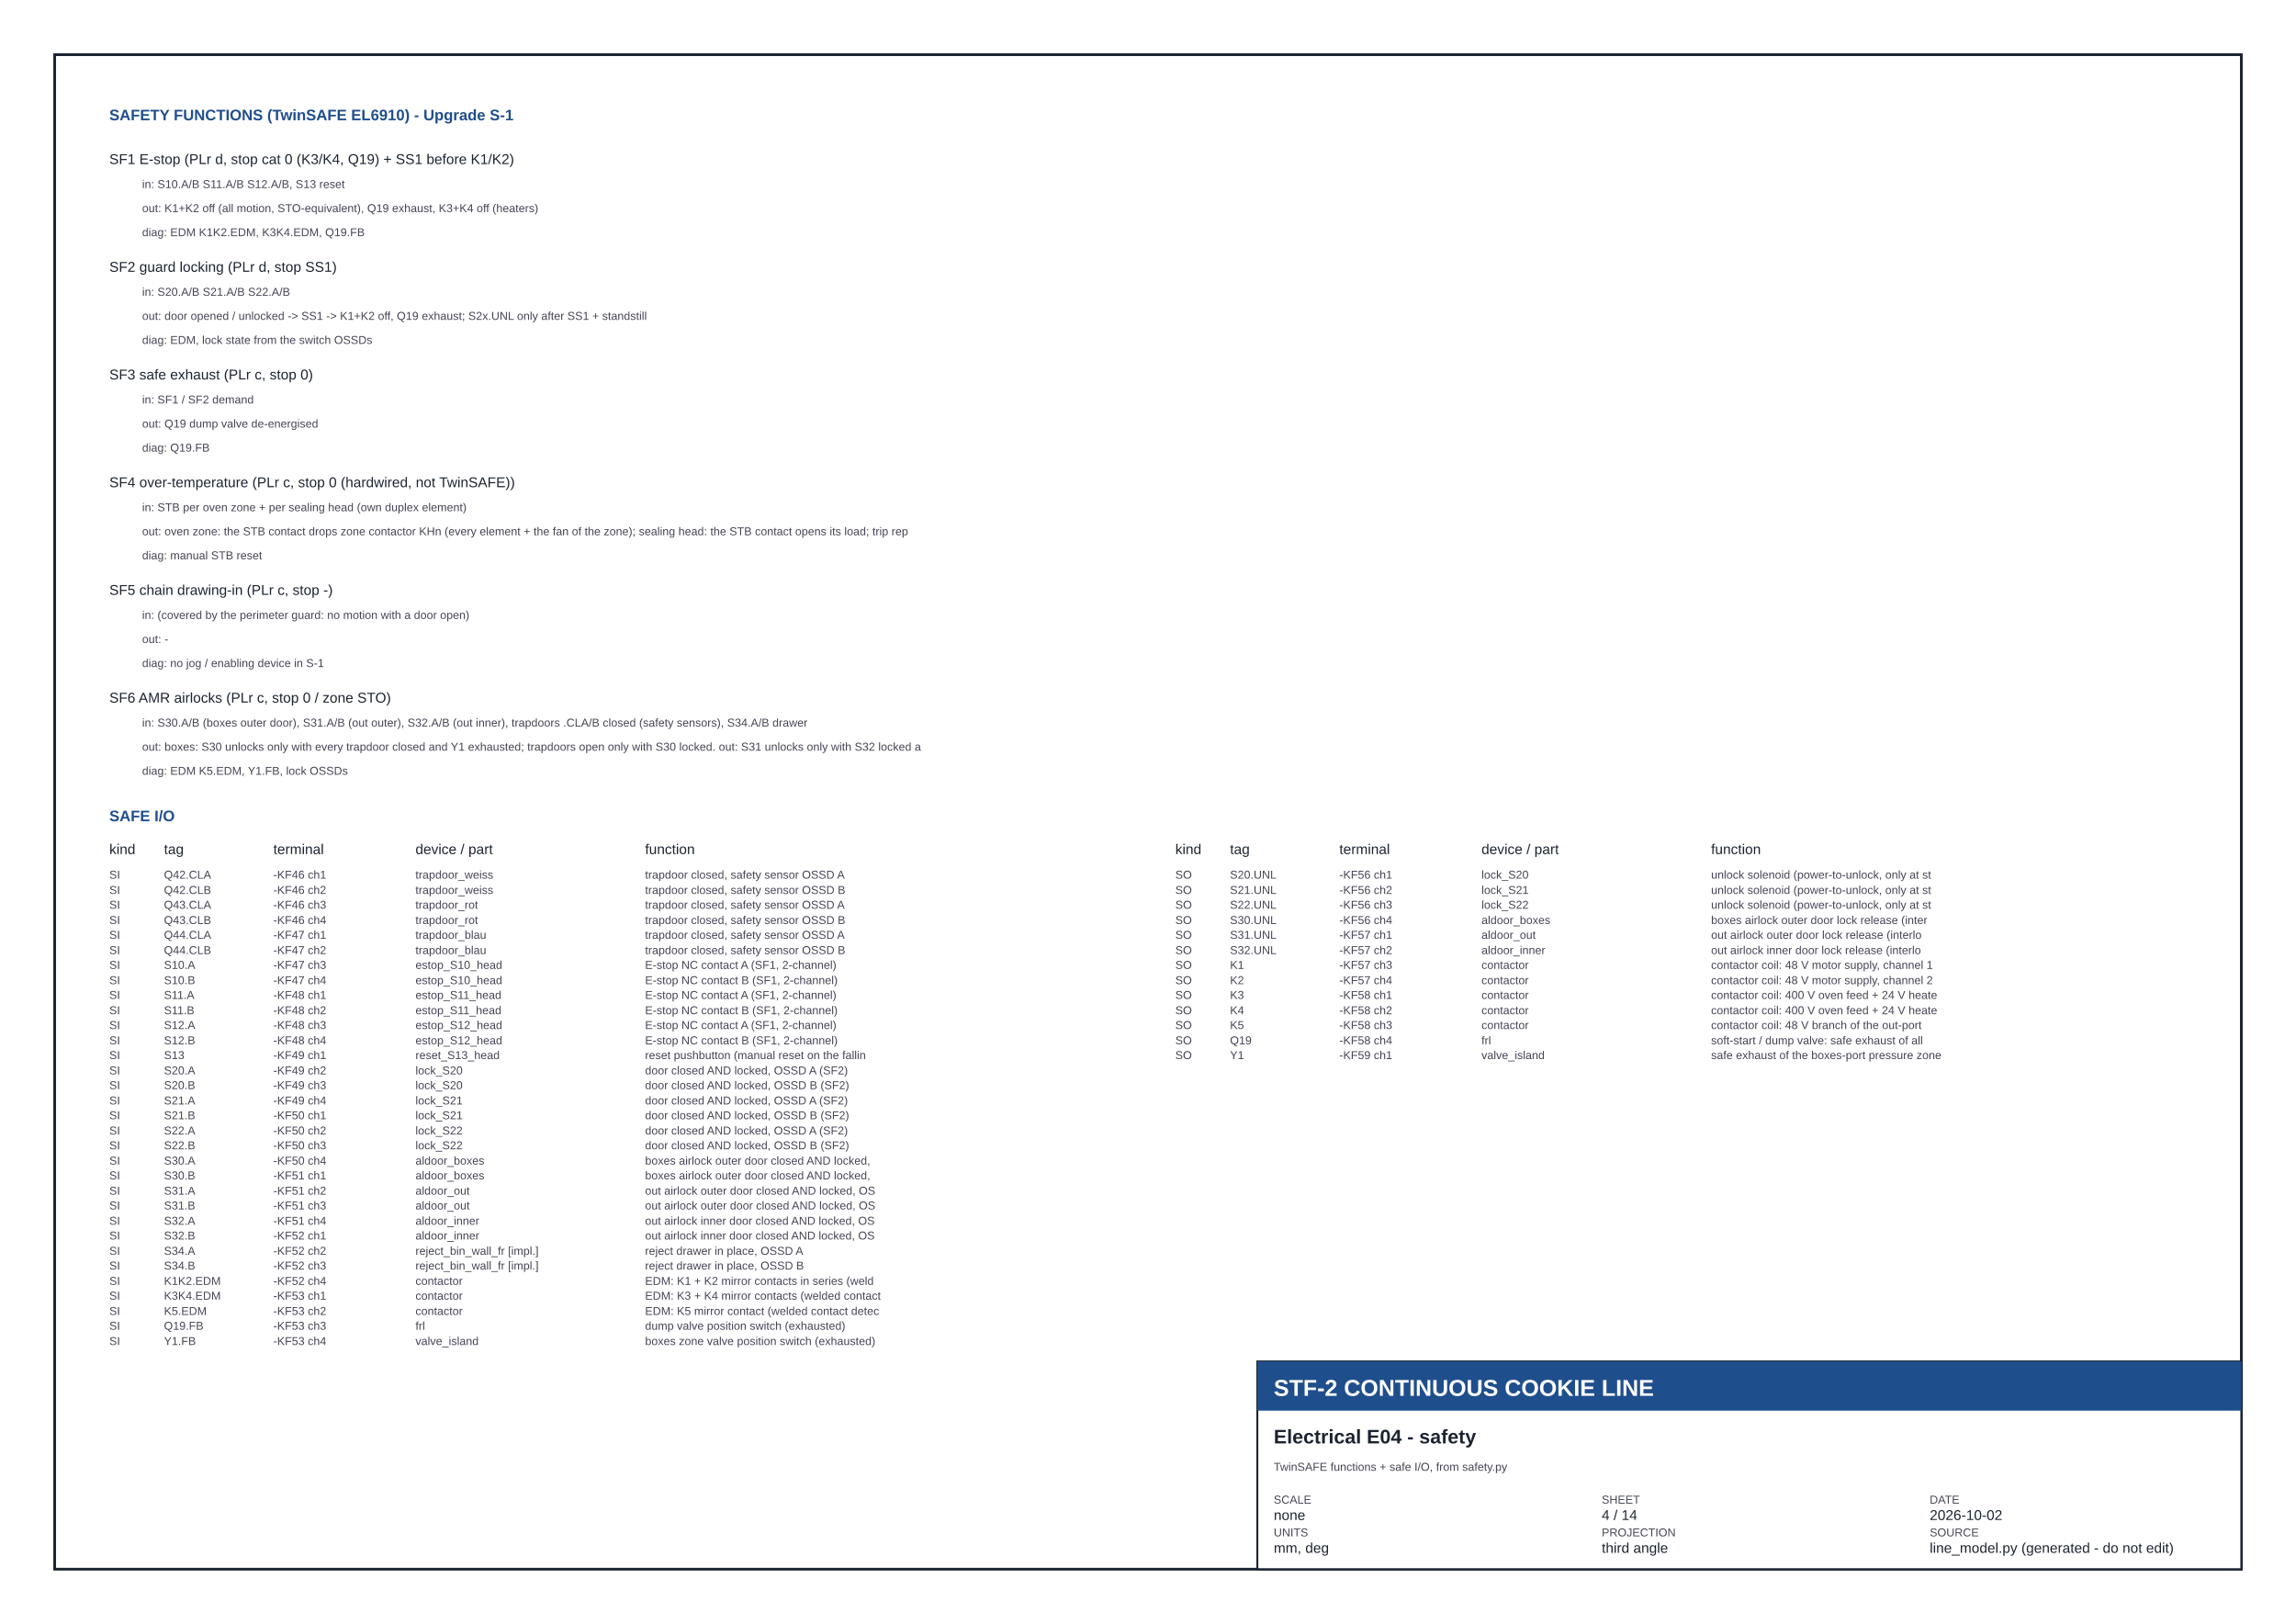
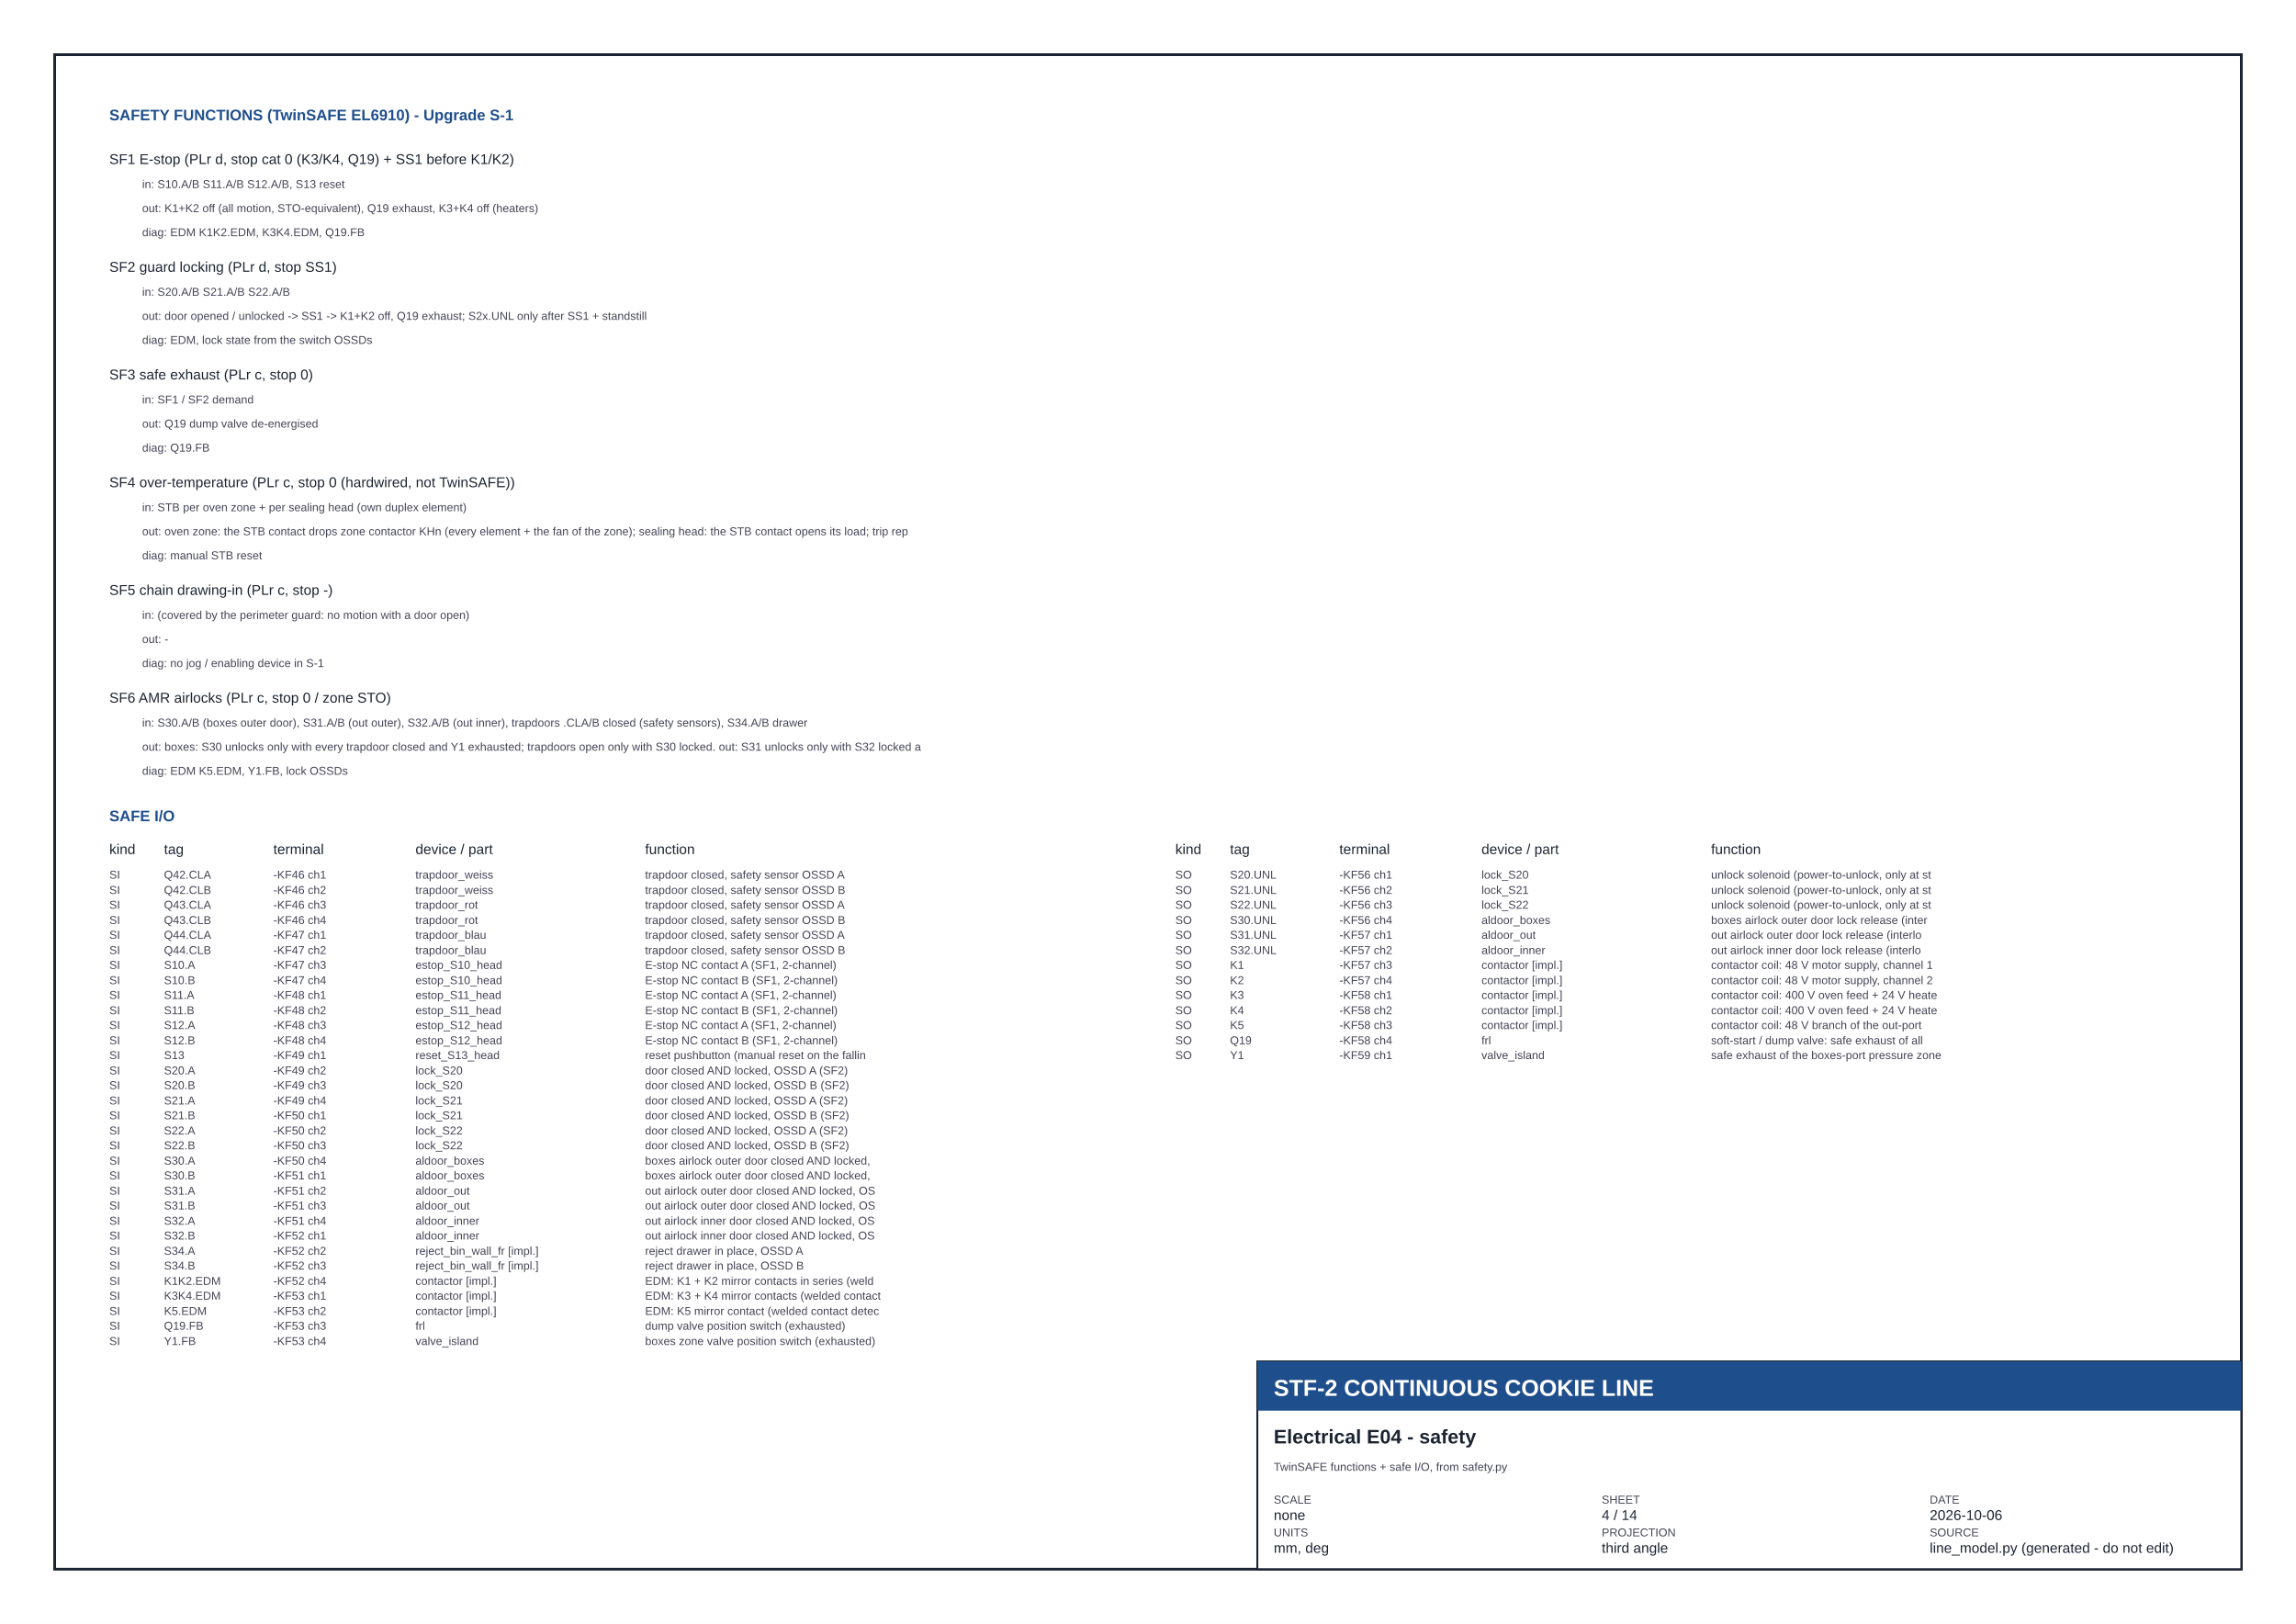
<svg xmlns="http://www.w3.org/2000/svg" width="420mm" height="297mm" viewBox="0 0 420 297">
  <defs>
    <marker id="a" viewBox="0 0 10 10" refX="5" refY="5" markerWidth="4" markerHeight="4" orient="auto-start-reverse">
      <path d="M0,2 L10,5 L0,8 z" fill="#1b2330" />
    </marker>
    <marker id="f" viewBox="0 0 10 10" refX="5" refY="5" markerWidth="5" markerHeight="5" orient="auto">
      <path d="M0,1 L10,5 L0,9 z" fill="#1f4e8c" />
    </marker>
    <pattern id="hatch" width="1.6" height="1.6" patternUnits="userSpaceOnUse" patternTransform="rotate(45)">
      <rect width="1.6" height="1.6" fill="#eef1f5" />
      <line x1="0" y1="0" x2="0" y2="1.6" stroke="#1b2330" stroke-width=".18" />
    </pattern>
  </defs>
  <style>
text{font-family:'Helvetica Neue',Arial,sans-serif;fill:#1b2330}
.vt{font-size:3.2px;font-weight:700;letter-spacing:.3px}
.dt{font-size:2.3px}
.dim{stroke:#1b2330;stroke-width:.15;fill:none}
.ext{stroke:#1b2330;stroke-width:.1}
.tb{font-size:2.6px}.tbh{font-size:4.2px;font-weight:700}.tbs{font-size:2.1px;fill:#445}
.nt{font-size:2.3px}.nh{font-size:2.8px;font-weight:700;fill:#1f4e8c}
.co{font-size:2.1px}.col{stroke:#1f4e8c;stroke-width:.15}
</style>
  <rect width="420" height="297" fill="#ffffff" />
  <rect x="10" y="10" width="400" height="277" fill="none" stroke="#1b2330" stroke-width=".5" />
  <text x="20.0" y="22.0" class="nh" text-anchor="start">SAFETY FUNCTIONS (TwinSAFE EL6910) - Upgrade S-1</text>
  <text x="20.0" y="30.0" class="tb" text-anchor="start">SF1  E-stop  (PLr d, stop cat 0 (K3/K4, Q19) + SS1 before K1/K2)</text>
  <text x="26.0" y="34.4" class="tbs" text-anchor="start">in:  S10.A/B S11.A/B S12.A/B, S13 reset</text>
  <text x="26.0" y="38.8" class="tbs" text-anchor="start">out: K1+K2 off (all motion, STO-equivalent), Q19 exhaust, K3+K4 off (heaters)</text>
  <text x="26.0" y="43.2" class="tbs" text-anchor="start">diag: EDM K1K2.EDM, K3K4.EDM, Q19.FB</text>
  <text x="20.0" y="49.7" class="tb" text-anchor="start">SF2  guard locking  (PLr d, stop SS1)</text>
  <text x="26.0" y="54.1" class="tbs" text-anchor="start">in:  S20.A/B S21.A/B S22.A/B</text>
  <text x="26.0" y="58.5" class="tbs" text-anchor="start">out: door opened / unlocked -&gt; SS1 -&gt; K1+K2 off, Q19 exhaust; S2x.UNL only after SS1 + standstill</text>
  <text x="26.0" y="62.9" class="tbs" text-anchor="start">diag: EDM, lock state from the switch OSSDs</text>
  <text x="20.0" y="69.4" class="tb" text-anchor="start">SF3  safe exhaust  (PLr c, stop 0)</text>
  <text x="26.0" y="73.8" class="tbs" text-anchor="start">in:  SF1 / SF2 demand</text>
  <text x="26.0" y="78.2" class="tbs" text-anchor="start">out: Q19 dump valve de-energised</text>
  <text x="26.0" y="82.6" class="tbs" text-anchor="start">diag: Q19.FB</text>
  <text x="20.0" y="89.1" class="tb" text-anchor="start">SF4  over-temperature  (PLr c, stop 0 (hardwired, not TwinSAFE))</text>
  <text x="26.0" y="93.5" class="tbs" text-anchor="start">in:  STB per oven zone + per sealing head (own duplex element)</text>
  <text x="26.0" y="97.9" class="tbs" text-anchor="start">out: oven zone: the STB contact drops zone contactor KHn (every element + the fan of the zone); sealing head: the STB contact opens its load; trip rep</text>
  <text x="26.0" y="102.3" class="tbs" text-anchor="start">diag: manual STB reset</text>
  <text x="20.0" y="108.8" class="tb" text-anchor="start">SF5  chain drawing-in  (PLr c, stop -)</text>
  <text x="26.0" y="113.2" class="tbs" text-anchor="start">in:  (covered by the perimeter guard: no motion with a door open)</text>
  <text x="26.0" y="117.6" class="tbs" text-anchor="start">out: -</text>
  <text x="26.0" y="122.0" class="tbs" text-anchor="start">diag: no jog / enabling device in S-1</text>
  <text x="20.0" y="128.5" class="tb" text-anchor="start">SF6  AMR airlocks  (PLr c, stop 0 / zone STO)</text>
  <text x="26.0" y="132.9" class="tbs" text-anchor="start">in:  S30.A/B (boxes outer door), S31.A/B (out outer), S32.A/B (out inner), trapdoors .CLA/B closed (safety sensors), S34.A/B drawer</text>
  <text x="26.0" y="137.3" class="tbs" text-anchor="start">out: boxes: S30 unlocks only with every trapdoor closed and Y1 exhausted; trapdoors open only with S30 locked. out: S31 unlocks only with S32 locked a</text>
  <text x="26.0" y="141.7" class="tbs" text-anchor="start">diag: EDM K5.EDM, Y1.FB, lock OSSDs</text>
  <text x="20.0" y="150.2" class="nh" text-anchor="start">SAFE I/O</text>
  <text x="20.0" y="156.2" class="tb" text-anchor="start">kind</text>
  <text x="30.0" y="156.2" class="tb" text-anchor="start">tag</text>
  <text x="50.0" y="156.2" class="tb" text-anchor="start">terminal</text>
  <text x="76.0" y="156.2" class="tb" text-anchor="start">device / part</text>
  <text x="118.0" y="156.2" class="tb" text-anchor="start">function</text>
  <text x="20.0" y="160.7" class="tbs" text-anchor="start">SI</text>
  <text x="30.0" y="160.7" class="tbs" text-anchor="start">Q42.CLA</text>
  <text x="50.0" y="160.7" class="tbs" text-anchor="start">-KF46 ch1</text>
  <text x="76.0" y="160.7" class="tbs" text-anchor="start">trapdoor_weiss</text>
  <text x="118.0" y="160.7" class="tbs" text-anchor="start">trapdoor closed, safety sensor OSSD A</text>
  <text x="20.0" y="163.5" class="tbs" text-anchor="start">SI</text>
  <text x="30.0" y="163.5" class="tbs" text-anchor="start">Q42.CLB</text>
  <text x="50.0" y="163.5" class="tbs" text-anchor="start">-KF46 ch2</text>
  <text x="76.0" y="163.5" class="tbs" text-anchor="start">trapdoor_weiss</text>
  <text x="118.0" y="163.5" class="tbs" text-anchor="start">trapdoor closed, safety sensor OSSD B</text>
  <text x="20.0" y="166.2" class="tbs" text-anchor="start">SI</text>
  <text x="30.0" y="166.2" class="tbs" text-anchor="start">Q43.CLA</text>
  <text x="50.0" y="166.2" class="tbs" text-anchor="start">-KF46 ch3</text>
  <text x="76.0" y="166.2" class="tbs" text-anchor="start">trapdoor_rot</text>
  <text x="118.0" y="166.2" class="tbs" text-anchor="start">trapdoor closed, safety sensor OSSD A</text>
  <text x="20.0" y="169.0" class="tbs" text-anchor="start">SI</text>
  <text x="30.0" y="169.0" class="tbs" text-anchor="start">Q43.CLB</text>
  <text x="50.0" y="169.0" class="tbs" text-anchor="start">-KF46 ch4</text>
  <text x="76.0" y="169.0" class="tbs" text-anchor="start">trapdoor_rot</text>
  <text x="118.0" y="169.0" class="tbs" text-anchor="start">trapdoor closed, safety sensor OSSD B</text>
  <text x="20.0" y="171.7" class="tbs" text-anchor="start">SI</text>
  <text x="30.0" y="171.7" class="tbs" text-anchor="start">Q44.CLA</text>
  <text x="50.0" y="171.7" class="tbs" text-anchor="start">-KF47 ch1</text>
  <text x="76.0" y="171.7" class="tbs" text-anchor="start">trapdoor_blau</text>
  <text x="118.0" y="171.7" class="tbs" text-anchor="start">trapdoor closed, safety sensor OSSD A</text>
  <text x="20.0" y="174.5" class="tbs" text-anchor="start">SI</text>
  <text x="30.0" y="174.5" class="tbs" text-anchor="start">Q44.CLB</text>
  <text x="50.0" y="174.5" class="tbs" text-anchor="start">-KF47 ch2</text>
  <text x="76.0" y="174.5" class="tbs" text-anchor="start">trapdoor_blau</text>
  <text x="118.0" y="174.5" class="tbs" text-anchor="start">trapdoor closed, safety sensor OSSD B</text>
  <text x="20.0" y="177.2" class="tbs" text-anchor="start">SI</text>
  <text x="30.0" y="177.2" class="tbs" text-anchor="start">S10.A</text>
  <text x="50.0" y="177.2" class="tbs" text-anchor="start">-KF47 ch3</text>
  <text x="76.0" y="177.2" class="tbs" text-anchor="start">estop_S10_head</text>
  <text x="118.0" y="177.2" class="tbs" text-anchor="start">E-stop NC contact A (SF1, 2-channel)</text>
  <text x="20.0" y="180.0" class="tbs" text-anchor="start">SI</text>
  <text x="30.0" y="180.0" class="tbs" text-anchor="start">S10.B</text>
  <text x="50.0" y="180.0" class="tbs" text-anchor="start">-KF47 ch4</text>
  <text x="76.0" y="180.0" class="tbs" text-anchor="start">estop_S10_head</text>
  <text x="118.0" y="180.0" class="tbs" text-anchor="start">E-stop NC contact B (SF1, 2-channel)</text>
  <text x="20.0" y="182.7" class="tbs" text-anchor="start">SI</text>
  <text x="30.0" y="182.7" class="tbs" text-anchor="start">S11.A</text>
  <text x="50.0" y="182.7" class="tbs" text-anchor="start">-KF48 ch1</text>
  <text x="76.0" y="182.7" class="tbs" text-anchor="start">estop_S11_head</text>
  <text x="118.0" y="182.7" class="tbs" text-anchor="start">E-stop NC contact A (SF1, 2-channel)</text>
  <text x="20.0" y="185.5" class="tbs" text-anchor="start">SI</text>
  <text x="30.0" y="185.5" class="tbs" text-anchor="start">S11.B</text>
  <text x="50.0" y="185.5" class="tbs" text-anchor="start">-KF48 ch2</text>
  <text x="76.0" y="185.5" class="tbs" text-anchor="start">estop_S11_head</text>
  <text x="118.0" y="185.5" class="tbs" text-anchor="start">E-stop NC contact B (SF1, 2-channel)</text>
  <text x="20.0" y="188.2" class="tbs" text-anchor="start">SI</text>
  <text x="30.0" y="188.2" class="tbs" text-anchor="start">S12.A</text>
  <text x="50.0" y="188.2" class="tbs" text-anchor="start">-KF48 ch3</text>
  <text x="76.0" y="188.2" class="tbs" text-anchor="start">estop_S12_head</text>
  <text x="118.0" y="188.2" class="tbs" text-anchor="start">E-stop NC contact A (SF1, 2-channel)</text>
  <text x="20.0" y="191.0" class="tbs" text-anchor="start">SI</text>
  <text x="30.0" y="191.0" class="tbs" text-anchor="start">S12.B</text>
  <text x="50.0" y="191.0" class="tbs" text-anchor="start">-KF48 ch4</text>
  <text x="76.0" y="191.0" class="tbs" text-anchor="start">estop_S12_head</text>
  <text x="118.0" y="191.0" class="tbs" text-anchor="start">E-stop NC contact B (SF1, 2-channel)</text>
  <text x="20.0" y="193.7" class="tbs" text-anchor="start">SI</text>
  <text x="30.0" y="193.7" class="tbs" text-anchor="start">S13</text>
  <text x="50.0" y="193.7" class="tbs" text-anchor="start">-KF49 ch1</text>
  <text x="76.0" y="193.7" class="tbs" text-anchor="start">reset_S13_head</text>
  <text x="118.0" y="193.7" class="tbs" text-anchor="start">reset pushbutton (manual reset on the fallin</text>
  <text x="20.0" y="196.5" class="tbs" text-anchor="start">SI</text>
  <text x="30.0" y="196.5" class="tbs" text-anchor="start">S20.A</text>
  <text x="50.0" y="196.5" class="tbs" text-anchor="start">-KF49 ch2</text>
  <text x="76.0" y="196.5" class="tbs" text-anchor="start">lock_S20</text>
  <text x="118.0" y="196.5" class="tbs" text-anchor="start">door closed AND locked, OSSD A (SF2)</text>
  <text x="20.0" y="199.2" class="tbs" text-anchor="start">SI</text>
  <text x="30.0" y="199.2" class="tbs" text-anchor="start">S20.B</text>
  <text x="50.0" y="199.2" class="tbs" text-anchor="start">-KF49 ch3</text>
  <text x="76.0" y="199.2" class="tbs" text-anchor="start">lock_S20</text>
  <text x="118.0" y="199.2" class="tbs" text-anchor="start">door closed AND locked, OSSD B (SF2)</text>
  <text x="20.0" y="202.0" class="tbs" text-anchor="start">SI</text>
  <text x="30.0" y="202.0" class="tbs" text-anchor="start">S21.A</text>
  <text x="50.0" y="202.0" class="tbs" text-anchor="start">-KF49 ch4</text>
  <text x="76.0" y="202.0" class="tbs" text-anchor="start">lock_S21</text>
  <text x="118.0" y="202.0" class="tbs" text-anchor="start">door closed AND locked, OSSD A (SF2)</text>
  <text x="20.0" y="204.7" class="tbs" text-anchor="start">SI</text>
  <text x="30.0" y="204.7" class="tbs" text-anchor="start">S21.B</text>
  <text x="50.0" y="204.7" class="tbs" text-anchor="start">-KF50 ch1</text>
  <text x="76.0" y="204.7" class="tbs" text-anchor="start">lock_S21</text>
  <text x="118.0" y="204.7" class="tbs" text-anchor="start">door closed AND locked, OSSD B (SF2)</text>
  <text x="20.0" y="207.5" class="tbs" text-anchor="start">SI</text>
  <text x="30.0" y="207.5" class="tbs" text-anchor="start">S22.A</text>
  <text x="50.0" y="207.5" class="tbs" text-anchor="start">-KF50 ch2</text>
  <text x="76.0" y="207.5" class="tbs" text-anchor="start">lock_S22</text>
  <text x="118.0" y="207.5" class="tbs" text-anchor="start">door closed AND locked, OSSD A (SF2)</text>
  <text x="20.0" y="210.2" class="tbs" text-anchor="start">SI</text>
  <text x="30.0" y="210.2" class="tbs" text-anchor="start">S22.B</text>
  <text x="50.0" y="210.2" class="tbs" text-anchor="start">-KF50 ch3</text>
  <text x="76.0" y="210.2" class="tbs" text-anchor="start">lock_S22</text>
  <text x="118.0" y="210.2" class="tbs" text-anchor="start">door closed AND locked, OSSD B (SF2)</text>
  <text x="20.0" y="213.0" class="tbs" text-anchor="start">SI</text>
  <text x="30.0" y="213.0" class="tbs" text-anchor="start">S30.A</text>
  <text x="50.0" y="213.0" class="tbs" text-anchor="start">-KF50 ch4</text>
  <text x="76.0" y="213.0" class="tbs" text-anchor="start">aldoor_boxes</text>
  <text x="118.0" y="213.0" class="tbs" text-anchor="start">boxes airlock outer door closed AND locked, </text>
  <text x="20.0" y="215.7" class="tbs" text-anchor="start">SI</text>
  <text x="30.0" y="215.7" class="tbs" text-anchor="start">S30.B</text>
  <text x="50.0" y="215.7" class="tbs" text-anchor="start">-KF51 ch1</text>
  <text x="76.0" y="215.7" class="tbs" text-anchor="start">aldoor_boxes</text>
  <text x="118.0" y="215.7" class="tbs" text-anchor="start">boxes airlock outer door closed AND locked, </text>
  <text x="20.0" y="218.5" class="tbs" text-anchor="start">SI</text>
  <text x="30.0" y="218.5" class="tbs" text-anchor="start">S31.A</text>
  <text x="50.0" y="218.5" class="tbs" text-anchor="start">-KF51 ch2</text>
  <text x="76.0" y="218.5" class="tbs" text-anchor="start">aldoor_out</text>
  <text x="118.0" y="218.5" class="tbs" text-anchor="start">out airlock outer door closed AND locked, OS</text>
  <text x="20.0" y="221.2" class="tbs" text-anchor="start">SI</text>
  <text x="30.0" y="221.2" class="tbs" text-anchor="start">S31.B</text>
  <text x="50.0" y="221.2" class="tbs" text-anchor="start">-KF51 ch3</text>
  <text x="76.0" y="221.2" class="tbs" text-anchor="start">aldoor_out</text>
  <text x="118.0" y="221.2" class="tbs" text-anchor="start">out airlock outer door closed AND locked, OS</text>
  <text x="20.0" y="224.0" class="tbs" text-anchor="start">SI</text>
  <text x="30.0" y="224.0" class="tbs" text-anchor="start">S32.A</text>
  <text x="50.0" y="224.0" class="tbs" text-anchor="start">-KF51 ch4</text>
  <text x="76.0" y="224.0" class="tbs" text-anchor="start">aldoor_inner</text>
  <text x="118.0" y="224.0" class="tbs" text-anchor="start">out airlock inner door closed AND locked, OS</text>
  <text x="20.0" y="226.7" class="tbs" text-anchor="start">SI</text>
  <text x="30.0" y="226.7" class="tbs" text-anchor="start">S32.B</text>
  <text x="50.0" y="226.7" class="tbs" text-anchor="start">-KF52 ch1</text>
  <text x="76.0" y="226.7" class="tbs" text-anchor="start">aldoor_inner</text>
  <text x="118.0" y="226.7" class="tbs" text-anchor="start">out airlock inner door closed AND locked, OS</text>
  <text x="20.0" y="229.5" class="tbs" text-anchor="start">SI</text>
  <text x="30.0" y="229.5" class="tbs" text-anchor="start">S34.A</text>
  <text x="50.0" y="229.5" class="tbs" text-anchor="start">-KF52 ch2</text>
  <text x="76.0" y="229.5" class="tbs" text-anchor="start">reject_bin_wall_fr [impl.]</text>
  <text x="118.0" y="229.5" class="tbs" text-anchor="start">reject drawer in place, OSSD A</text>
  <text x="20.0" y="232.2" class="tbs" text-anchor="start">SI</text>
  <text x="30.0" y="232.2" class="tbs" text-anchor="start">S34.B</text>
  <text x="50.0" y="232.2" class="tbs" text-anchor="start">-KF52 ch3</text>
  <text x="76.0" y="232.2" class="tbs" text-anchor="start">reject_bin_wall_fr [impl.]</text>
  <text x="118.0" y="232.2" class="tbs" text-anchor="start">reject drawer in place, OSSD B</text>
  <text x="20.0" y="235.0" class="tbs" text-anchor="start">SI</text>
  <text x="30.0" y="235.0" class="tbs" text-anchor="start">K1K2.EDM</text>
  <text x="50.0" y="235.0" class="tbs" text-anchor="start">-KF52 ch4</text>
-   <text x="76.0" y="235.0" class="tbs" text-anchor="start">contactor</text>
+   <text x="76.0" y="235.0" class="tbs" text-anchor="start">contactor [impl.]</text>
  <text x="118.0" y="235.0" class="tbs" text-anchor="start">EDM: K1 + K2 mirror contacts in series (weld</text>
  <text x="20.0" y="237.7" class="tbs" text-anchor="start">SI</text>
  <text x="30.0" y="237.7" class="tbs" text-anchor="start">K3K4.EDM</text>
  <text x="50.0" y="237.7" class="tbs" text-anchor="start">-KF53 ch1</text>
-   <text x="76.0" y="237.7" class="tbs" text-anchor="start">contactor</text>
+   <text x="76.0" y="237.7" class="tbs" text-anchor="start">contactor [impl.]</text>
  <text x="118.0" y="237.7" class="tbs" text-anchor="start">EDM: K3 + K4 mirror contacts (welded contact</text>
  <text x="20.0" y="240.5" class="tbs" text-anchor="start">SI</text>
  <text x="30.0" y="240.5" class="tbs" text-anchor="start">K5.EDM</text>
  <text x="50.0" y="240.5" class="tbs" text-anchor="start">-KF53 ch2</text>
-   <text x="76.0" y="240.5" class="tbs" text-anchor="start">contactor</text>
+   <text x="76.0" y="240.5" class="tbs" text-anchor="start">contactor [impl.]</text>
  <text x="118.0" y="240.5" class="tbs" text-anchor="start">EDM: K5 mirror contact (welded contact detec</text>
  <text x="20.0" y="243.2" class="tbs" text-anchor="start">SI</text>
  <text x="30.0" y="243.2" class="tbs" text-anchor="start">Q19.FB</text>
  <text x="50.0" y="243.2" class="tbs" text-anchor="start">-KF53 ch3</text>
  <text x="76.0" y="243.2" class="tbs" text-anchor="start">frl</text>
  <text x="118.0" y="243.2" class="tbs" text-anchor="start">dump valve position switch (exhausted)</text>
  <text x="20.0" y="246.0" class="tbs" text-anchor="start">SI</text>
  <text x="30.0" y="246.0" class="tbs" text-anchor="start">Y1.FB</text>
  <text x="50.0" y="246.0" class="tbs" text-anchor="start">-KF53 ch4</text>
  <text x="76.0" y="246.0" class="tbs" text-anchor="start">valve_island</text>
  <text x="118.0" y="246.0" class="tbs" text-anchor="start">boxes zone valve position switch (exhausted)</text>
  <text x="215.0" y="156.2" class="tb" text-anchor="start">kind</text>
  <text x="225.0" y="156.2" class="tb" text-anchor="start">tag</text>
  <text x="245.0" y="156.2" class="tb" text-anchor="start">terminal</text>
  <text x="271.0" y="156.2" class="tb" text-anchor="start">device / part</text>
  <text x="313.0" y="156.2" class="tb" text-anchor="start">function</text>
  <text x="215.0" y="160.7" class="tbs" text-anchor="start">SO</text>
  <text x="225.0" y="160.7" class="tbs" text-anchor="start">S20.UNL</text>
  <text x="245.0" y="160.7" class="tbs" text-anchor="start">-KF56 ch1</text>
  <text x="271.0" y="160.7" class="tbs" text-anchor="start">lock_S20</text>
  <text x="313.0" y="160.7" class="tbs" text-anchor="start">unlock solenoid (power-to-unlock, only at st</text>
  <text x="215.0" y="163.5" class="tbs" text-anchor="start">SO</text>
  <text x="225.0" y="163.5" class="tbs" text-anchor="start">S21.UNL</text>
  <text x="245.0" y="163.5" class="tbs" text-anchor="start">-KF56 ch2</text>
  <text x="271.0" y="163.5" class="tbs" text-anchor="start">lock_S21</text>
  <text x="313.0" y="163.5" class="tbs" text-anchor="start">unlock solenoid (power-to-unlock, only at st</text>
  <text x="215.0" y="166.2" class="tbs" text-anchor="start">SO</text>
  <text x="225.0" y="166.2" class="tbs" text-anchor="start">S22.UNL</text>
  <text x="245.0" y="166.2" class="tbs" text-anchor="start">-KF56 ch3</text>
  <text x="271.0" y="166.2" class="tbs" text-anchor="start">lock_S22</text>
  <text x="313.0" y="166.2" class="tbs" text-anchor="start">unlock solenoid (power-to-unlock, only at st</text>
  <text x="215.0" y="169.0" class="tbs" text-anchor="start">SO</text>
  <text x="225.0" y="169.0" class="tbs" text-anchor="start">S30.UNL</text>
  <text x="245.0" y="169.0" class="tbs" text-anchor="start">-KF56 ch4</text>
  <text x="271.0" y="169.0" class="tbs" text-anchor="start">aldoor_boxes</text>
  <text x="313.0" y="169.0" class="tbs" text-anchor="start">boxes airlock outer door lock release (inter</text>
  <text x="215.0" y="171.7" class="tbs" text-anchor="start">SO</text>
  <text x="225.0" y="171.7" class="tbs" text-anchor="start">S31.UNL</text>
  <text x="245.0" y="171.7" class="tbs" text-anchor="start">-KF57 ch1</text>
  <text x="271.0" y="171.7" class="tbs" text-anchor="start">aldoor_out</text>
  <text x="313.0" y="171.7" class="tbs" text-anchor="start">out airlock outer door lock release (interlo</text>
  <text x="215.0" y="174.5" class="tbs" text-anchor="start">SO</text>
  <text x="225.0" y="174.5" class="tbs" text-anchor="start">S32.UNL</text>
  <text x="245.0" y="174.5" class="tbs" text-anchor="start">-KF57 ch2</text>
  <text x="271.0" y="174.5" class="tbs" text-anchor="start">aldoor_inner</text>
  <text x="313.0" y="174.5" class="tbs" text-anchor="start">out airlock inner door lock release (interlo</text>
  <text x="215.0" y="177.2" class="tbs" text-anchor="start">SO</text>
  <text x="225.0" y="177.2" class="tbs" text-anchor="start">K1</text>
  <text x="245.0" y="177.2" class="tbs" text-anchor="start">-KF57 ch3</text>
-   <text x="271.0" y="177.2" class="tbs" text-anchor="start">contactor</text>
+   <text x="271.0" y="177.2" class="tbs" text-anchor="start">contactor [impl.]</text>
  <text x="313.0" y="177.2" class="tbs" text-anchor="start">contactor coil: 48 V motor supply, channel 1</text>
  <text x="215.0" y="180.0" class="tbs" text-anchor="start">SO</text>
  <text x="225.0" y="180.0" class="tbs" text-anchor="start">K2</text>
  <text x="245.0" y="180.0" class="tbs" text-anchor="start">-KF57 ch4</text>
-   <text x="271.0" y="180.0" class="tbs" text-anchor="start">contactor</text>
+   <text x="271.0" y="180.0" class="tbs" text-anchor="start">contactor [impl.]</text>
  <text x="313.0" y="180.0" class="tbs" text-anchor="start">contactor coil: 48 V motor supply, channel 2</text>
  <text x="215.0" y="182.7" class="tbs" text-anchor="start">SO</text>
  <text x="225.0" y="182.7" class="tbs" text-anchor="start">K3</text>
  <text x="245.0" y="182.7" class="tbs" text-anchor="start">-KF58 ch1</text>
-   <text x="271.0" y="182.7" class="tbs" text-anchor="start">contactor</text>
+   <text x="271.0" y="182.7" class="tbs" text-anchor="start">contactor [impl.]</text>
  <text x="313.0" y="182.7" class="tbs" text-anchor="start">contactor coil: 400 V oven feed + 24 V heate</text>
  <text x="215.0" y="185.5" class="tbs" text-anchor="start">SO</text>
  <text x="225.0" y="185.5" class="tbs" text-anchor="start">K4</text>
  <text x="245.0" y="185.5" class="tbs" text-anchor="start">-KF58 ch2</text>
-   <text x="271.0" y="185.5" class="tbs" text-anchor="start">contactor</text>
+   <text x="271.0" y="185.5" class="tbs" text-anchor="start">contactor [impl.]</text>
  <text x="313.0" y="185.5" class="tbs" text-anchor="start">contactor coil: 400 V oven feed + 24 V heate</text>
  <text x="215.0" y="188.2" class="tbs" text-anchor="start">SO</text>
  <text x="225.0" y="188.2" class="tbs" text-anchor="start">K5</text>
  <text x="245.0" y="188.2" class="tbs" text-anchor="start">-KF58 ch3</text>
-   <text x="271.0" y="188.2" class="tbs" text-anchor="start">contactor</text>
+   <text x="271.0" y="188.2" class="tbs" text-anchor="start">contactor [impl.]</text>
  <text x="313.0" y="188.2" class="tbs" text-anchor="start">contactor coil: 48 V branch of the out-port </text>
  <text x="215.0" y="191.0" class="tbs" text-anchor="start">SO</text>
  <text x="225.0" y="191.0" class="tbs" text-anchor="start">Q19</text>
  <text x="245.0" y="191.0" class="tbs" text-anchor="start">-KF58 ch4</text>
  <text x="271.0" y="191.0" class="tbs" text-anchor="start">frl</text>
  <text x="313.0" y="191.0" class="tbs" text-anchor="start">soft-start / dump valve: safe exhaust of all</text>
  <text x="215.0" y="193.7" class="tbs" text-anchor="start">SO</text>
  <text x="225.0" y="193.7" class="tbs" text-anchor="start">Y1</text>
  <text x="245.0" y="193.7" class="tbs" text-anchor="start">-KF59 ch1</text>
  <text x="271.0" y="193.7" class="tbs" text-anchor="start">valve_island</text>
  <text x="313.0" y="193.7" class="tbs" text-anchor="start">safe exhaust of the boxes-port pressure zone</text>
  <rect x="230" y="249" width="180" height="38" fill="#fff" stroke="#1b2330" stroke-width=".35" />
  <rect x="230" y="249" width="180" height="9" fill="#1f4e8c" />
  <text x="233" y="255.3" class="tbh" style="fill:#fff">STF-2 CONTINUOUS COOKIE LINE</text>
  <text x="233" y="264" class="tbh" style="font-size:3.6px">Electrical E04 - safety</text>
  <text x="233" y="269" class="tbs">TwinSAFE functions + safe I/O, from safety.py</text>
  <text x="233" y="275" class="tbs">SCALE</text>
  <text x="233" y="278" class="tb">none</text>
  <text x="293" y="275" class="tbs">SHEET</text>
  <text x="293" y="278" class="tb">4 / 14</text>
  <text x="353" y="275" class="tbs">DATE</text>
-   <text x="353" y="278" class="tb">2026-10-02</text>
+   <text x="353" y="278" class="tb">2026-10-06</text>
  <text x="233" y="281" class="tbs">UNITS</text>
  <text x="233" y="284" class="tb">mm, deg</text>
  <text x="293" y="281" class="tbs">PROJECTION</text>
  <text x="293" y="284" class="tb">third angle</text>
  <text x="353" y="281" class="tbs">SOURCE</text>
  <text x="353" y="284" class="tb">line_model.py (generated - do not edit)</text>
</svg>
